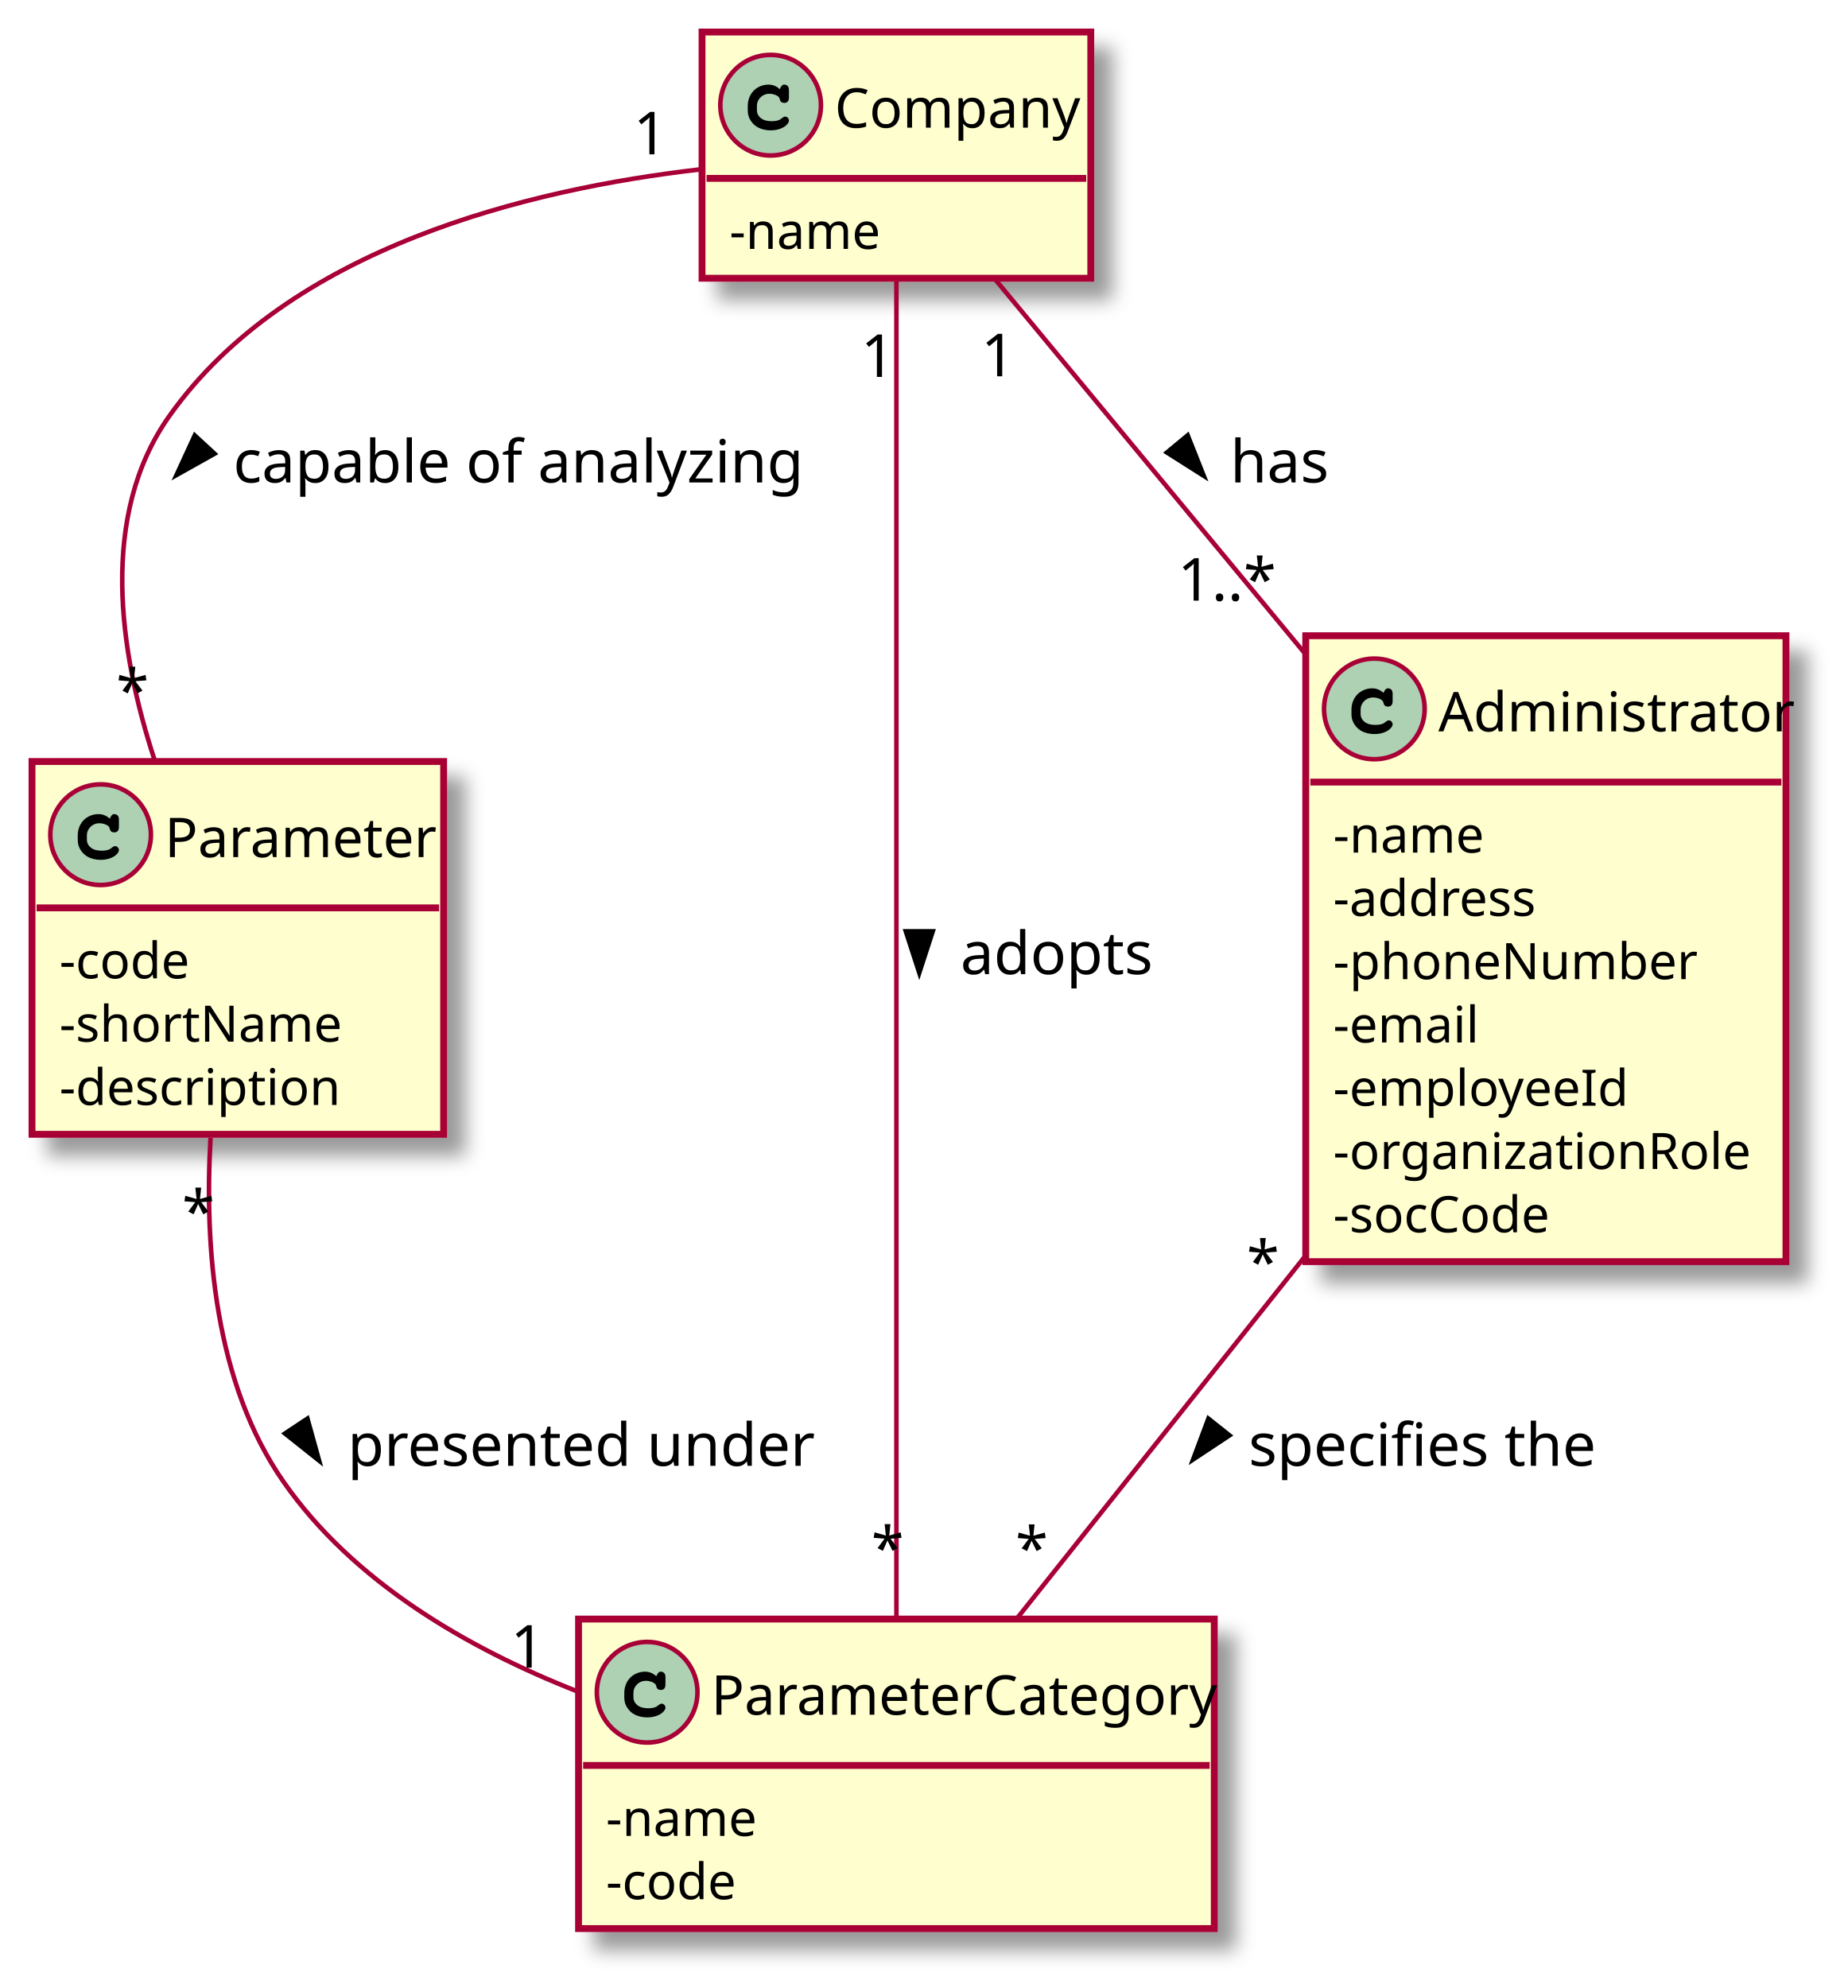
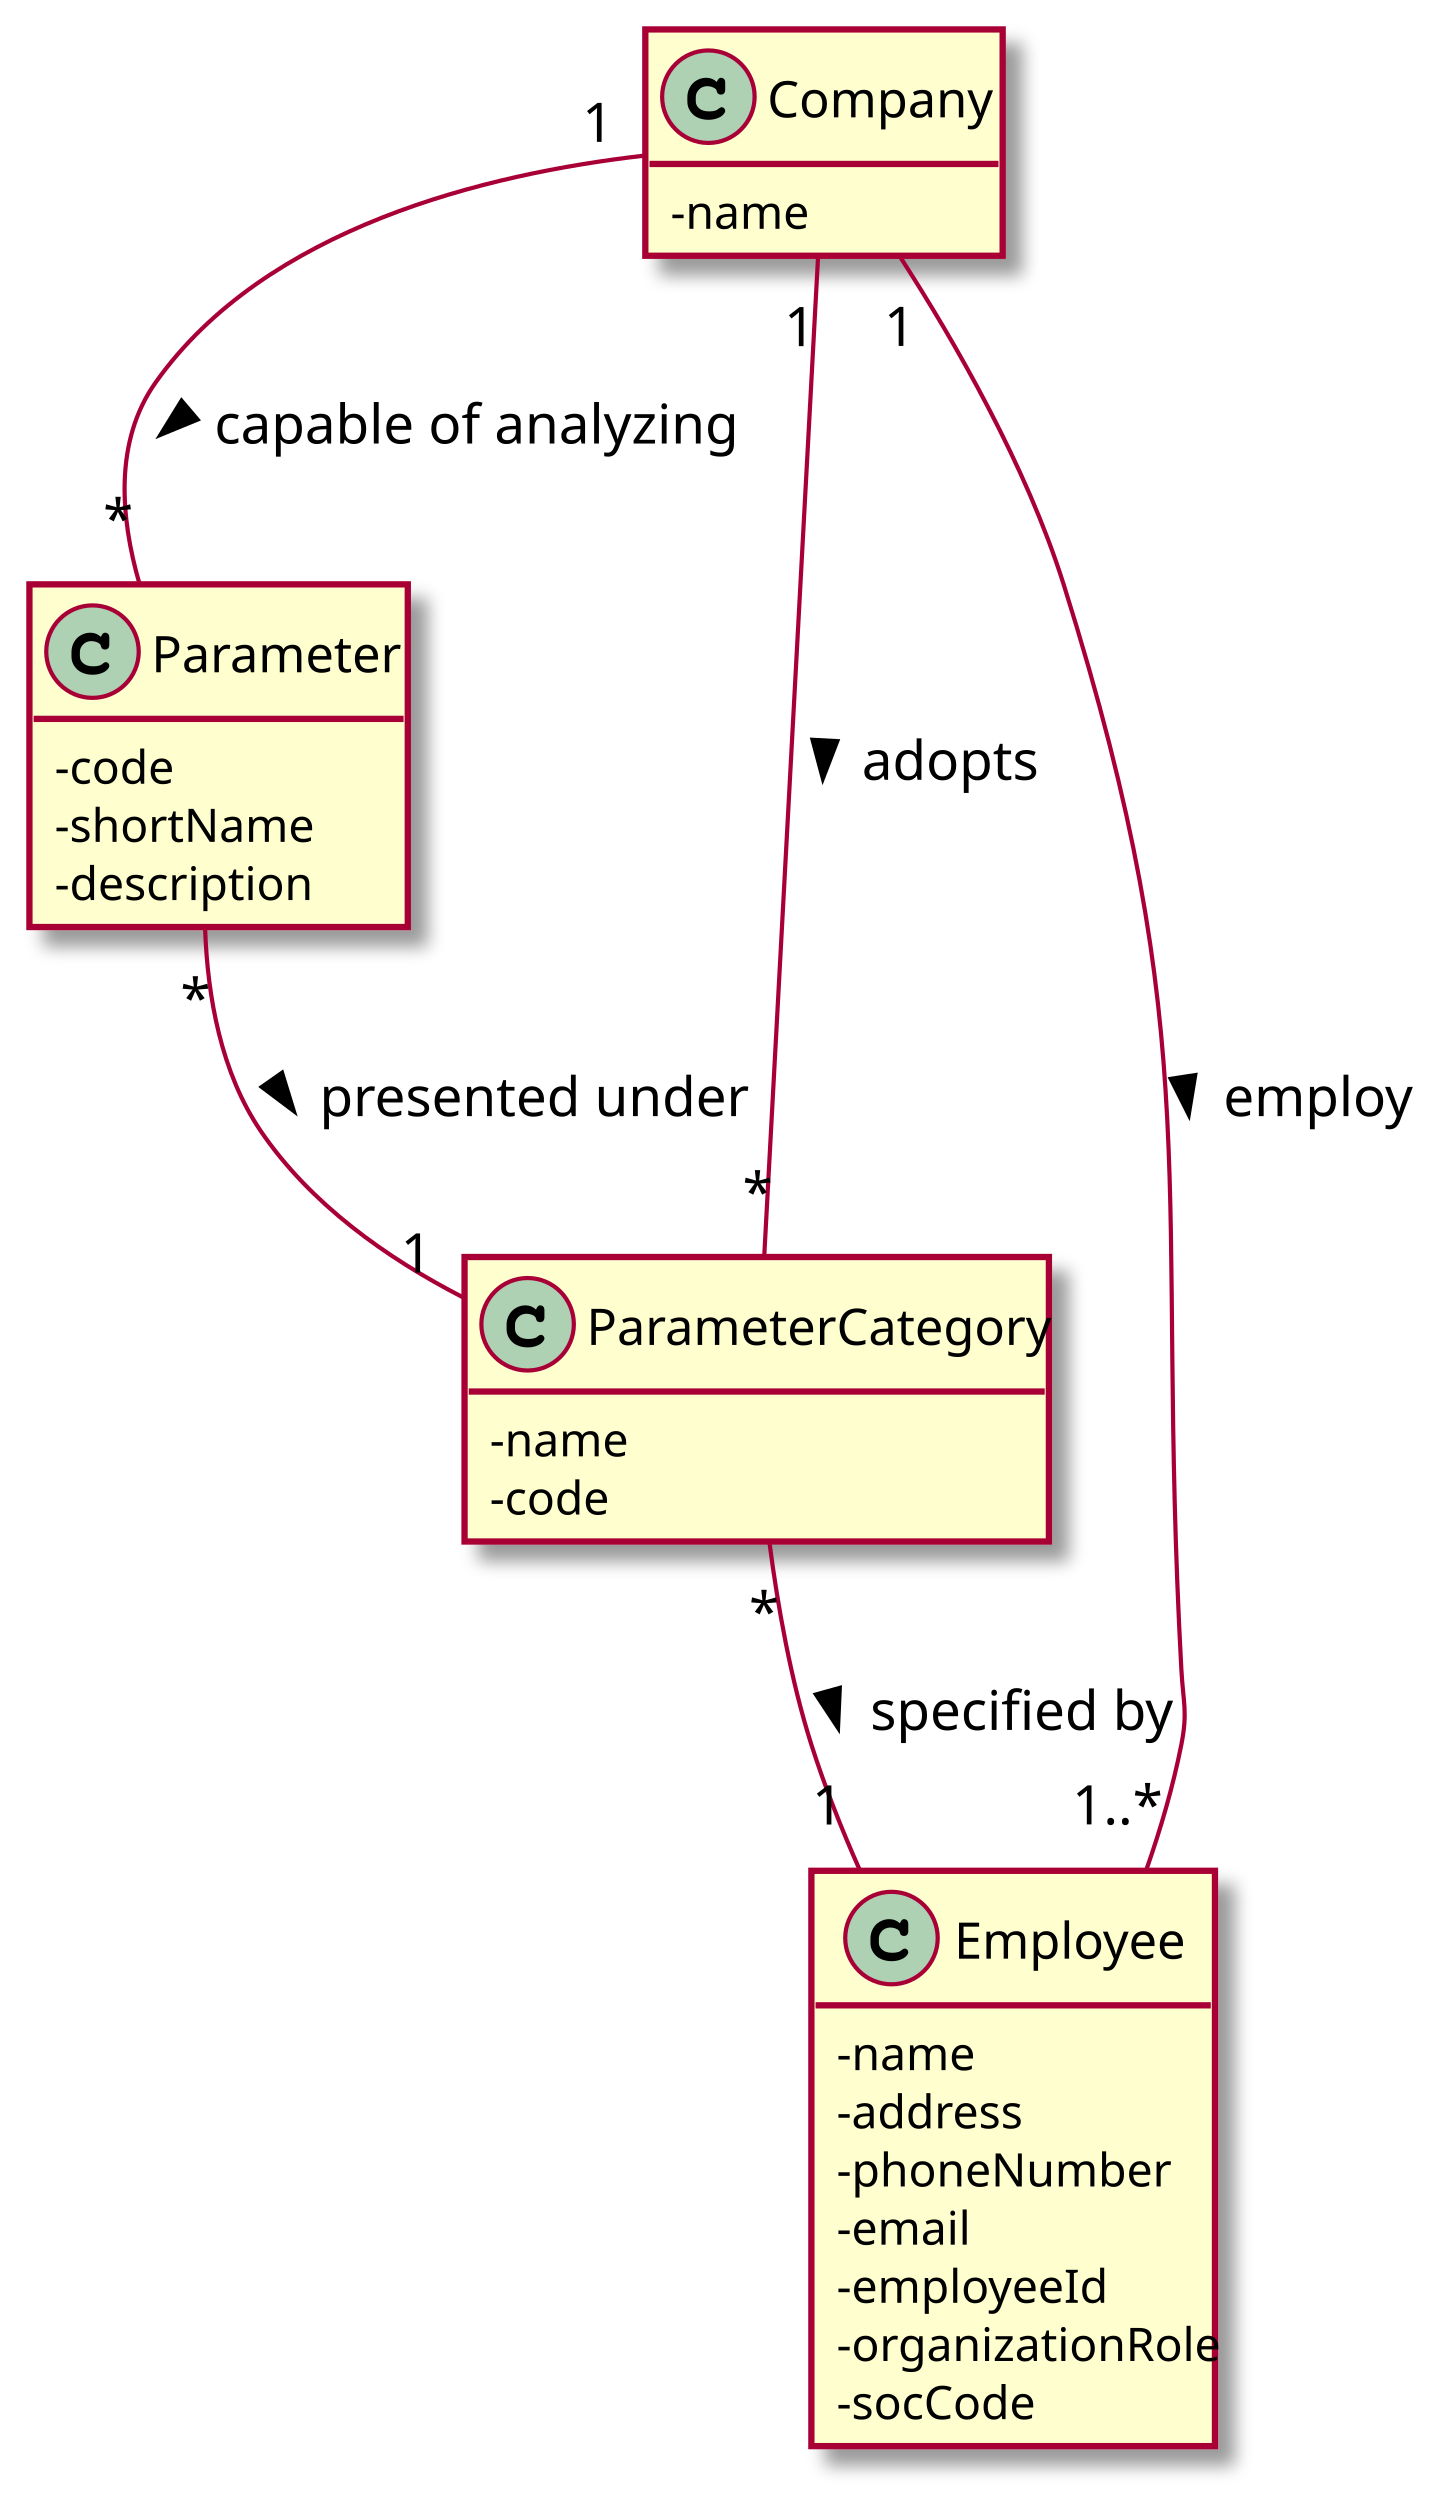
- <svg xmlns="http://www.w3.org/2000/svg" contentScriptType="application/ecmascript" contentStyleType="text/css" height="652.5px" preserveAspectRatio="none" style="width:606px;height:652px;" version="1.1" viewBox="0 0 606 652" width="606px" zoomAndPan="magnify">
+ <svg xmlns="http://www.w3.org/2000/svg" contentScriptType="application/ecmascript" contentStyleType="text/css" height="892.5px" preserveAspectRatio="none" style="width:511px;height:892px;" version="1.1" viewBox="0 0 511 892" width="511.5px" zoomAndPan="magnify">
  <defs>
-     <filter height="300%" id="fqmflcvr4gcfn" width="300%" x="-1" y="-1">
+     <filter height="300%" id="f4d8kwwyr3s3z" width="300%" x="-1" y="-1">
      <feGaussianBlur result="blurOut" stdDeviation="3.0" />
      <feColorMatrix in="blurOut" result="blurOut2" type="matrix" values="0 0 0 0 0 0 0 0 0 0 0 0 0 0 0 0 0 0 .4 0" />
      <feOffset dx="6.0" dy="6.0" in="blurOut2" result="blurOut3" />
      <feBlend in="SourceGraphic" in2="blurOut3" mode="normal" />
    </filter>
  </defs>
  <g>
-     <rect codeLine="6" fill="#FEFECE" filter="url(#fqmflcvr4gcfn)" height="80.754" id="Company" style="stroke:#A80036;stroke-width:2.25;" width="127.5" x="230.25" y="10.5" />
+     <rect codeLine="6" fill="#FEFECE" filter="url(#f4d8kwwyr3s3z)" height="80.754" id="Company" style="stroke:#A80036;stroke-width:2.25;" width="127.5" x="230.25" y="10.5" />
    <ellipse cx="252.75" cy="34.5" fill="#ADD1B2" rx="16.5" ry="16.5" style="stroke:#A80036;stroke-width:1.5;" />
    <path d="M255.75,29.25 Q256.055,28.5 256.406,28.125 Q256.758,27.75 257.156,27.75 Q257.859,27.75 258.305,28.172 Q258.75,28.594 258.75,29.578 L258.75,31.922 Q258.75,32.906 258.328,33.328 Q257.906,33.75 257.25,33.75 Q256.664,33.75 256.289,33.492 Q255.914,33.234 255.75,32.555 Q255.68,32.086 255.422,31.828 Q254.953,31.336 254.109,31.055 Q253.266,30.75 252.422,30.75 Q251.367,30.75 250.477,31.172 Q249.609,31.594 248.93,32.531 Q248.25,33.469 248.25,34.758 L248.25,36.141 Q248.25,37.688 249.516,38.719 Q250.781,39.75 253.031,39.75 Q254.367,39.75 255.305,39.445 Q255.844,39.281 256.453,38.742 Q256.852,38.438 257.062,38.344 Q257.273,38.25 257.531,38.25 Q258.023,38.25 258.375,38.648 Q258.75,39.023 258.75,39.562 Q258.75,40.078 258.234,40.688 Q257.484,41.578 256.289,42.07 Q254.719,42.75 252.797,42.75 Q250.547,42.75 248.742,41.859 Q247.289,41.156 246.258,39.633 Q245.25,38.109 245.25,36.305 L245.25,34.664 Q245.25,32.789 246.141,31.148 Q247.055,29.508 248.625,28.641 Q250.219,27.75 252,27.75 Q253.078,27.75 254.016,28.125 Q254.953,28.5 255.75,29.25 Z " fill="#000000" />
    <text fill="#000000" font-family="sans-serif" font-size="18" lengthAdjust="spacing" textLength="79.5" x="273.75" y="41.865">Company</text>
    <line style="stroke:#A80036;stroke-width:2.25;" x1="231.75" x2="356.25" y1="58.5" y2="58.5" />
    <text fill="#000000" font-family="sans-serif" font-size="16.5" lengthAdjust="spacing" textLength="45" x="239.25" y="81.628">-name</text>
-     <rect codeLine="10" fill="#FEFECE" filter="url(#fqmflcvr4gcfn)" height="122.262" id="Parameter" style="stroke:#A80036;stroke-width:2.25;" width="135" x="10.5" y="249.75" />
-     <ellipse cx="33" cy="273.75" fill="#ADD1B2" rx="16.5" ry="16.5" style="stroke:#A80036;stroke-width:1.5;" />
-     <path d="M36,268.5 Q36.305,267.75 36.656,267.375 Q37.008,267 37.406,267 Q38.109,267 38.555,267.422 Q39,267.844 39,268.828 L39,271.172 Q39,272.156 38.578,272.578 Q38.156,273 37.5,273 Q36.914,273 36.539,272.742 Q36.164,272.484 36,271.805 Q35.93,271.336 35.672,271.078 Q35.203,270.586 34.359,270.305 Q33.516,270 32.672,270 Q31.617,270 30.727,270.422 Q29.859,270.844 29.18,271.781 Q28.5,272.719 28.5,274.008 L28.5,275.391 Q28.5,276.938 29.766,277.969 Q31.031,279 33.281,279 Q34.617,279 35.555,278.695 Q36.094,278.531 36.703,277.992 Q37.102,277.688 37.312,277.594 Q37.523,277.5 37.781,277.5 Q38.273,277.5 38.625,277.898 Q39,278.273 39,278.812 Q39,279.328 38.484,279.938 Q37.734,280.828 36.539,281.32 Q34.969,282 33.047,282 Q30.797,282 28.992,281.109 Q27.539,280.406 26.508,278.883 Q25.5,277.359 25.5,275.555 L25.5,273.914 Q25.5,272.039 26.391,270.398 Q27.305,268.758 28.875,267.891 Q30.469,267 32.25,267 Q33.328,267 34.266,267.375 Q35.203,267.75 36,268.5 Z " fill="#000000" />
-     <text fill="#000000" font-family="sans-serif" font-size="18" lengthAdjust="spacing" textLength="87" x="54" y="281.115">Parameter</text>
-     <line style="stroke:#A80036;stroke-width:2.25;" x1="12" x2="144" y1="297.75" y2="297.75" />
-     <text fill="#000000" font-family="sans-serif" font-size="16.5" lengthAdjust="spacing" textLength="42" x="19.5" y="320.878">-code</text>
-     <text fill="#000000" font-family="sans-serif" font-size="16.5" lengthAdjust="spacing" textLength="84" x="19.5" y="341.632">-shortName</text>
-     <text fill="#000000" font-family="sans-serif" font-size="16.5" lengthAdjust="spacing" textLength="85.5" x="19.5" y="362.386">-description</text>
-     <rect codeLine="16" fill="#FEFECE" filter="url(#fqmflcvr4gcfn)" height="101.508" id="ParameterCategory" style="stroke:#A80036;stroke-width:2.25;" width="208.5" x="189.75" y="531" />
-     <ellipse cx="212.25" cy="555" fill="#ADD1B2" rx="16.5" ry="16.5" style="stroke:#A80036;stroke-width:1.5;" />
-     <path d="M215.25,549.75 Q215.555,549 215.906,548.625 Q216.258,548.25 216.656,548.25 Q217.359,548.25 217.805,548.672 Q218.25,549.094 218.25,550.078 L218.25,552.422 Q218.25,553.406 217.828,553.828 Q217.406,554.25 216.75,554.25 Q216.164,554.25 215.789,553.992 Q215.414,553.734 215.25,553.055 Q215.18,552.586 214.922,552.328 Q214.453,551.836 213.609,551.555 Q212.766,551.25 211.922,551.25 Q210.867,551.25 209.977,551.672 Q209.109,552.094 208.43,553.031 Q207.75,553.969 207.75,555.258 L207.75,556.641 Q207.75,558.188 209.016,559.219 Q210.281,560.25 212.531,560.25 Q213.867,560.25 214.805,559.945 Q215.344,559.781 215.953,559.242 Q216.352,558.938 216.562,558.844 Q216.773,558.75 217.031,558.75 Q217.523,558.75 217.875,559.148 Q218.25,559.523 218.25,560.062 Q218.25,560.578 217.734,561.188 Q216.984,562.078 215.789,562.57 Q214.219,563.25 212.297,563.25 Q210.047,563.25 208.242,562.359 Q206.789,561.656 205.758,560.133 Q204.75,558.609 204.75,556.805 L204.75,555.164 Q204.75,553.289 205.641,551.648 Q206.555,550.008 208.125,549.141 Q209.719,548.25 211.5,548.25 Q212.578,548.25 213.516,548.625 Q214.453,549 215.25,549.75 Z " fill="#000000" />
-     <text fill="#000000" font-family="sans-serif" font-size="18" lengthAdjust="spacing" textLength="160.5" x="233.25" y="562.365">ParameterCategory</text>
-     <line style="stroke:#A80036;stroke-width:2.25;" x1="191.25" x2="396.75" y1="579" y2="579" />
-     <text fill="#000000" font-family="sans-serif" font-size="16.5" lengthAdjust="spacing" textLength="45" x="198.75" y="602.128">-name</text>
-     <text fill="#000000" font-family="sans-serif" font-size="16.5" lengthAdjust="spacing" textLength="42" x="198.75" y="622.882">-code</text>
-     <rect codeLine="21" fill="#FEFECE" filter="url(#fqmflcvr4gcfn)" height="205.277" id="Administrator" style="stroke:#A80036;stroke-width:2.25;" width="157.5" x="428.25" y="208.5" />
-     <ellipse cx="450.75" cy="232.5" fill="#ADD1B2" rx="16.5" ry="16.5" style="stroke:#A80036;stroke-width:1.5;" />
-     <path d="M453.75,227.25 Q454.055,226.5 454.406,226.125 Q454.758,225.75 455.156,225.75 Q455.859,225.75 456.305,226.172 Q456.75,226.594 456.75,227.578 L456.75,229.922 Q456.75,230.906 456.328,231.328 Q455.906,231.75 455.25,231.75 Q454.664,231.75 454.289,231.492 Q453.914,231.234 453.75,230.555 Q453.68,230.086 453.422,229.828 Q452.953,229.336 452.109,229.055 Q451.266,228.75 450.422,228.75 Q449.367,228.75 448.477,229.172 Q447.609,229.594 446.93,230.531 Q446.25,231.469 446.25,232.758 L446.25,234.141 Q446.25,235.688 447.516,236.719 Q448.781,237.75 451.031,237.75 Q452.367,237.75 453.305,237.445 Q453.844,237.281 454.453,236.742 Q454.852,236.438 455.062,236.344 Q455.273,236.25 455.531,236.25 Q456.023,236.25 456.375,236.648 Q456.75,237.023 456.75,237.562 Q456.75,238.078 456.234,238.688 Q455.484,239.578 454.289,240.07 Q452.719,240.75 450.797,240.75 Q448.547,240.75 446.742,239.859 Q445.289,239.156 444.258,237.633 Q443.25,236.109 443.25,234.305 L443.25,232.664 Q443.25,230.789 444.141,229.148 Q445.055,227.508 446.625,226.641 Q448.219,225.75 450,225.75 Q451.078,225.75 452.016,226.125 Q452.953,226.5 453.75,227.25 Z " fill="#000000" />
-     <text fill="#000000" font-family="sans-serif" font-size="18" lengthAdjust="spacing" textLength="109.5" x="471.75" y="239.865">Administrator</text>
-     <line style="stroke:#A80036;stroke-width:2.25;" x1="429.75" x2="584.25" y1="256.5" y2="256.5" />
-     <text fill="#000000" font-family="sans-serif" font-size="16.5" lengthAdjust="spacing" textLength="45" x="437.25" y="279.628">-name</text>
-     <text fill="#000000" font-family="sans-serif" font-size="16.5" lengthAdjust="spacing" textLength="66" x="437.25" y="300.382">-address</text>
-     <text fill="#000000" font-family="sans-serif" font-size="16.5" lengthAdjust="spacing" textLength="106.5" x="437.25" y="321.136">-phoneNumber</text>
-     <text fill="#000000" font-family="sans-serif" font-size="16.5" lengthAdjust="spacing" textLength="42" x="437.25" y="341.89">-email</text>
-     <text fill="#000000" font-family="sans-serif" font-size="16.5" lengthAdjust="spacing" textLength="87" x="437.25" y="362.644">-employeeId</text>
-     <text fill="#000000" font-family="sans-serif" font-size="16.5" lengthAdjust="spacing" textLength="126" x="437.25" y="383.398">-organizationRole</text>
-     <text fill="#000000" font-family="sans-serif" font-size="16.5" lengthAdjust="spacing" textLength="70.5" x="437.25" y="404.152">-socCode</text>
-     <path codeLine="31" d="M229.74,55.545 C173.445,62.01 94.695,81.15 55.5,136.5 C32.535,168.93 38.97,213.54 50.73,249.36 " fill="none" id="Company-Parameter" style="stroke:#A80036;stroke-width:1.5;" />
-     <polygon fill="#000000" points="57.911,155.773,70.355,148.797,63.878,142.815,57.911,155.773" style="stroke:#000000;stroke-width:1.5;" />
+     <rect codeLine="10" fill="#FEFECE" filter="url(#f4d8kwwyr3s3z)" height="122.262" id="Parameter" style="stroke:#A80036;stroke-width:2.25;" width="135" x="10.5" y="208.5" />
+     <ellipse cx="33" cy="232.5" fill="#ADD1B2" rx="16.5" ry="16.5" style="stroke:#A80036;stroke-width:1.5;" />
+     <path d="M36,227.25 Q36.305,226.5 36.656,226.125 Q37.008,225.75 37.406,225.75 Q38.109,225.75 38.555,226.172 Q39,226.594 39,227.578 L39,229.922 Q39,230.906 38.578,231.328 Q38.156,231.75 37.5,231.75 Q36.914,231.75 36.539,231.492 Q36.164,231.234 36,230.555 Q35.93,230.086 35.672,229.828 Q35.203,229.336 34.359,229.055 Q33.516,228.75 32.672,228.75 Q31.617,228.75 30.727,229.172 Q29.859,229.594 29.18,230.531 Q28.5,231.469 28.5,232.758 L28.5,234.141 Q28.5,235.688 29.766,236.719 Q31.031,237.75 33.281,237.75 Q34.617,237.75 35.555,237.445 Q36.094,237.281 36.703,236.742 Q37.102,236.438 37.312,236.344 Q37.523,236.25 37.781,236.25 Q38.273,236.25 38.625,236.648 Q39,237.023 39,237.562 Q39,238.078 38.484,238.688 Q37.734,239.578 36.539,240.07 Q34.969,240.75 33.047,240.75 Q30.797,240.75 28.992,239.859 Q27.539,239.156 26.508,237.633 Q25.5,236.109 25.5,234.305 L25.5,232.664 Q25.5,230.789 26.391,229.148 Q27.305,227.508 28.875,226.641 Q30.469,225.75 32.25,225.75 Q33.328,225.75 34.266,226.125 Q35.203,226.5 36,227.25 Z " fill="#000000" />
+     <text fill="#000000" font-family="sans-serif" font-size="18" lengthAdjust="spacing" textLength="87" x="54" y="239.865">Parameter</text>
+     <line style="stroke:#A80036;stroke-width:2.25;" x1="12" x2="144" y1="256.5" y2="256.5" />
+     <text fill="#000000" font-family="sans-serif" font-size="16.5" lengthAdjust="spacing" textLength="42" x="19.5" y="279.628">-code</text>
+     <text fill="#000000" font-family="sans-serif" font-size="16.5" lengthAdjust="spacing" textLength="84" x="19.5" y="300.382">-shortName</text>
+     <text fill="#000000" font-family="sans-serif" font-size="16.5" lengthAdjust="spacing" textLength="85.5" x="19.5" y="321.136">-description</text>
+     <rect codeLine="16" fill="#FEFECE" filter="url(#f4d8kwwyr3s3z)" height="101.508" id="ParameterCategory" style="stroke:#A80036;stroke-width:2.25;" width="208.5" x="165.75" y="448.5" />
+     <ellipse cx="188.25" cy="472.5" fill="#ADD1B2" rx="16.5" ry="16.5" style="stroke:#A80036;stroke-width:1.5;" />
+     <path d="M191.25,467.25 Q191.555,466.5 191.906,466.125 Q192.258,465.75 192.656,465.75 Q193.359,465.75 193.805,466.172 Q194.25,466.594 194.25,467.578 L194.25,469.922 Q194.25,470.906 193.828,471.328 Q193.406,471.75 192.75,471.75 Q192.164,471.75 191.789,471.492 Q191.414,471.234 191.25,470.555 Q191.18,470.086 190.922,469.828 Q190.453,469.336 189.609,469.055 Q188.766,468.75 187.922,468.75 Q186.867,468.75 185.977,469.172 Q185.109,469.594 184.43,470.531 Q183.75,471.469 183.75,472.758 L183.75,474.141 Q183.75,475.688 185.016,476.719 Q186.281,477.75 188.531,477.75 Q189.867,477.75 190.805,477.445 Q191.344,477.281 191.953,476.742 Q192.352,476.438 192.562,476.344 Q192.773,476.25 193.031,476.25 Q193.523,476.25 193.875,476.648 Q194.25,477.023 194.25,477.562 Q194.25,478.078 193.734,478.688 Q192.984,479.578 191.789,480.07 Q190.219,480.75 188.297,480.75 Q186.047,480.75 184.242,479.859 Q182.789,479.156 181.758,477.633 Q180.75,476.109 180.75,474.305 L180.75,472.664 Q180.75,470.789 181.641,469.148 Q182.555,467.508 184.125,466.641 Q185.719,465.75 187.5,465.75 Q188.578,465.75 189.516,466.125 Q190.453,466.5 191.25,467.25 Z " fill="#000000" />
+     <text fill="#000000" font-family="sans-serif" font-size="18" lengthAdjust="spacing" textLength="160.5" x="209.25" y="479.865">ParameterCategory</text>
+     <line style="stroke:#A80036;stroke-width:2.25;" x1="167.25" x2="372.75" y1="496.5" y2="496.5" />
+     <text fill="#000000" font-family="sans-serif" font-size="16.5" lengthAdjust="spacing" textLength="45" x="174.75" y="519.628">-name</text>
+     <text fill="#000000" font-family="sans-serif" font-size="16.5" lengthAdjust="spacing" textLength="42" x="174.75" y="540.382">-code</text>
+     <rect codeLine="21" fill="#FEFECE" filter="url(#f4d8kwwyr3s3z)" height="205.277" id="Employee" style="stroke:#A80036;stroke-width:2.25;" width="144" x="289.5" y="667.5" />
+     <ellipse cx="318.075" cy="691.5" fill="#ADD1B2" rx="16.5" ry="16.5" style="stroke:#A80036;stroke-width:1.5;" />
+     <path d="M321.075,686.25 Q321.38,685.5 321.731,685.125 Q322.083,684.75 322.481,684.75 Q323.184,684.75 323.63,685.172 Q324.075,685.594 324.075,686.578 L324.075,688.922 Q324.075,689.906 323.653,690.328 Q323.231,690.75 322.575,690.75 Q321.989,690.75 321.614,690.492 Q321.239,690.234 321.075,689.555 Q321.005,689.086 320.747,688.828 Q320.278,688.336 319.434,688.055 Q318.591,687.75 317.747,687.75 Q316.692,687.75 315.802,688.172 Q314.934,688.594 314.255,689.531 Q313.575,690.469 313.575,691.758 L313.575,693.141 Q313.575,694.688 314.841,695.719 Q316.106,696.75 318.356,696.75 Q319.692,696.75 320.63,696.445 Q321.169,696.281 321.778,695.742 Q322.177,695.438 322.387,695.344 Q322.598,695.25 322.856,695.25 Q323.348,695.25 323.7,695.648 Q324.075,696.023 324.075,696.562 Q324.075,697.078 323.559,697.688 Q322.809,698.578 321.614,699.07 Q320.044,699.75 318.122,699.75 Q315.872,699.75 314.067,698.859 Q312.614,698.156 311.583,696.633 Q310.575,695.109 310.575,693.305 L310.575,691.664 Q310.575,689.789 311.466,688.148 Q312.38,686.508 313.95,685.641 Q315.544,684.75 317.325,684.75 Q318.403,684.75 319.341,685.125 Q320.278,685.5 321.075,686.25 Z " fill="#000000" />
+     <text fill="#000000" font-family="sans-serif" font-size="18" lengthAdjust="spacing" textLength="82.5" x="340.425" y="698.865">Employee</text>
+     <line style="stroke:#A80036;stroke-width:2.25;" x1="291" x2="432" y1="715.5" y2="715.5" />
+     <text fill="#000000" font-family="sans-serif" font-size="16.5" lengthAdjust="spacing" textLength="45" x="298.5" y="738.628">-name</text>
+     <text fill="#000000" font-family="sans-serif" font-size="16.5" lengthAdjust="spacing" textLength="66" x="298.5" y="759.382">-address</text>
+     <text fill="#000000" font-family="sans-serif" font-size="16.5" lengthAdjust="spacing" textLength="106.5" x="298.5" y="780.136">-phoneNumber</text>
+     <text fill="#000000" font-family="sans-serif" font-size="16.5" lengthAdjust="spacing" textLength="42" x="298.5" y="800.89">-email</text>
+     <text fill="#000000" font-family="sans-serif" font-size="16.5" lengthAdjust="spacing" textLength="87" x="298.5" y="821.644">-employeeId</text>
+     <text fill="#000000" font-family="sans-serif" font-size="16.5" lengthAdjust="spacing" textLength="126" x="298.5" y="842.398">-organizationRole</text>
+     <text fill="#000000" font-family="sans-serif" font-size="16.5" lengthAdjust="spacing" textLength="70.5" x="298.5" y="863.152">-socCode</text>
+     <path codeLine="31" d="M229.74,55.545 C173.445,62.01 94.695,81.15 55.5,136.5 C40.86,157.185 42.765,184.185 49.785,208.365 " fill="none" id="Company-Parameter" style="stroke:#A80036;stroke-width:1.5;" />
+     <polygon fill="#000000" points="57.283,155.118,70.478,149.696,64.771,142.976,57.283,155.118" style="stroke:#000000;stroke-width:1.5;" />
    <text fill="#000000" font-family="sans-serif" font-size="19.5" lengthAdjust="spacing" textLength="177" x="76.5" y="158.243">capable of analyzing</text>
    <text fill="#000000" font-family="sans-serif" font-size="19.5" lengthAdjust="spacing" textLength="10.5" x="207.727" y="50.617">1</text>
-     <text fill="#000000" font-family="sans-serif" font-size="19.5" lengthAdjust="spacing" textLength="7.5" x="38.092" y="233.47">*</text>
-     <path codeLine="32" d="M294,91.755 C294,186.27 294,426.405 294,530.79 " fill="none" id="Company-ParameterCategory" style="stroke:#A80036;stroke-width:1.5;" />
-     <polygon fill="#000000" points="301.5,319.014,305.908,305.446,297.092,305.446,301.5,319.014" style="stroke:#000000;stroke-width:1.5;" />
-     <text fill="#000000" font-family="sans-serif" font-size="19.5" lengthAdjust="spacing" textLength="58.5" x="315" y="319.493">adopts</text>
-     <text fill="#000000" font-family="sans-serif" font-size="19.5" lengthAdjust="spacing" textLength="10.5" x="282.352" y="123.622">1</text>
-     <text fill="#000000" font-family="sans-serif" font-size="19.5" lengthAdjust="spacing" textLength="7.5" x="285.762" y="514.689">*</text>
-     <path codeLine="33" d="M326.355,91.575 C353.355,124.185 392.97,172.035 428.235,214.62 " fill="none" id="Company-Administrator" style="stroke:#A80036;stroke-width:1.5;" />
-     <polygon fill="#000000" points="394.783,156.041,389.526,142.779,382.735,148.402,394.783,156.041" style="stroke:#000000;stroke-width:1.5;" />
-     <text fill="#000000" font-family="sans-serif" font-size="19.5" lengthAdjust="spacing" textLength="31.5" x="403.5" y="158.243">has</text>
-     <text fill="#000000" font-family="sans-serif" font-size="19.5" lengthAdjust="spacing" textLength="10.5" x="321.784" y="123.403">1</text>
-     <text fill="#000000" font-family="sans-serif" font-size="19.5" lengthAdjust="spacing" textLength="30" x="386.221" y="196.993">1..*</text>
-     <path codeLine="34" d="M69.06,373.125 C66.99,408.945 70.38,453.555 93,486 C115.83,518.745 153.045,540.45 189.3,554.7 " fill="none" id="Parameter-ParameterCategory" style="stroke:#A80036;stroke-width:1.5;" />
-     <polygon fill="#000000" points="104.641,479.017,100.826,465.271,93.474,470.139,104.641,479.017" style="stroke:#000000;stroke-width:1.5;" />
-     <text fill="#000000" font-family="sans-serif" font-size="19.5" lengthAdjust="spacing" textLength="139.5" x="114" y="480.743">presented under</text>
-     <text fill="#000000" font-family="sans-serif" font-size="19.5" lengthAdjust="spacing" textLength="7.5" x="59.696" y="404.311">*</text>
-     <text fill="#000000" font-family="sans-serif" font-size="19.5" lengthAdjust="spacing" textLength="10.5" x="167.461" y="546.942">1</text>
-     <path codeLine="35" d="M427.995,412.065 C395.79,452.55 359.985,497.55 333.495,530.85 " fill="none" id="Administrator-ParameterCategory" style="stroke:#A80036;stroke-width:1.5;" />
-     <polygon fill="#000000" points="391.331,478.633,403.227,470.76,396.328,465.271,391.331,478.633" style="stroke:#000000;stroke-width:1.5;" />
-     <text fill="#000000" font-family="sans-serif" font-size="19.5" lengthAdjust="spacing" textLength="109.5" x="409.5" y="480.743">specifies the</text>
-     <text fill="#000000" font-family="sans-serif" font-size="19.5" lengthAdjust="spacing" textLength="7.5" x="408.858" y="420.85">*</text>
-     <text fill="#000000" font-family="sans-serif" font-size="19.5" lengthAdjust="spacing" textLength="7.5" x="333.032" y="514.76">*</text>
+     <text fill="#000000" font-family="sans-serif" font-size="19.5" lengthAdjust="spacing" textLength="7.5" x="36.791" y="192.06">*</text>
+     <path codeLine="32" d="M291.885,91.65 C287.52,172.755 277.485,359.025 272.67,448.395 " fill="none" id="Company-ParameterCategory" style="stroke:#A80036;stroke-width:1.5;" />
+     <polygon fill="#000000" points="293.597,277.753,298.728,264.442,289.924,263.968,293.597,277.753" style="stroke:#000000;stroke-width:1.5;" />
+     <text fill="#000000" font-family="sans-serif" font-size="19.5" lengthAdjust="spacing" textLength="58.5" x="307.5" y="278.243">adopts</text>
+     <text fill="#000000" font-family="sans-serif" font-size="19.5" lengthAdjust="spacing" textLength="10.5" x="279.774" y="123.495">1</text>
+     <text fill="#000000" font-family="sans-serif" font-size="19.5" lengthAdjust="spacing" textLength="7.5" x="264.957" y="432.314">*</text>
+     <path codeLine="33" d="M321.12,91.59 C340.77,122.025 366.15,166.08 379.5,208.5 C431.415,373.545 412.155,422.745 421.5,595.5 C422.145,607.485 423.825,610.725 421.5,622.5 C418.575,637.305 414.15,652.5 408.975,667.245 " fill="none" id="Company-Employee" style="stroke:#A80036;stroke-width:1.5;" />
+     <polygon fill="#000000" points="424.132,397.678,426.442,383.6,417.727,384.931,424.132,397.678" style="stroke:#000000;stroke-width:1.5;" />
+     <text fill="#000000" font-family="sans-serif" font-size="19.5" lengthAdjust="spacing" textLength="63" x="436.5" y="398.243">employ</text>
+     <text fill="#000000" font-family="sans-serif" font-size="19.5" lengthAdjust="spacing" textLength="10.5" x="315.404" y="123.421">1</text>
+     <text fill="#000000" font-family="sans-serif" font-size="19.5" lengthAdjust="spacing" textLength="30" x="382.527" y="650.95">1..*</text>
+     <path codeLine="34" d="M73.185,331.515 C74.055,355.695 78.87,382.71 93,403.5 C110.625,429.435 137.73,448.815 165.465,463.035 " fill="none" id="Parameter-ParameterCategory" style="stroke:#A80036;stroke-width:1.5;" />
+     <polygon fill="#000000" points="104.808,396.403,100.624,382.765,93.406,387.829,104.808,396.403" style="stroke:#000000;stroke-width:1.5;" />
+     <text fill="#000000" font-family="sans-serif" font-size="19.5" lengthAdjust="spacing" textLength="139.5" x="114" y="398.243">presented under</text>
+     <text fill="#000000" font-family="sans-serif" font-size="19.5" lengthAdjust="spacing" textLength="7.5" x="64.374" y="363.112">*</text>
+     <text fill="#000000" font-family="sans-serif" font-size="19.5" lengthAdjust="spacing" textLength="10.5" x="142.957" y="454.033">1</text>
+     <path codeLine="35" d="M274.605,550.845 C277.515,573.135 282.18,599.49 289.5,622.5 C294.225,637.335 300.24,652.545 306.78,667.275 " fill="none" id="ParameterCategory-Employee" style="stroke:#A80036;stroke-width:1.5;" />
+     <polygon fill="#000000" points="298.998,616.493,299.633,602.241,291.135,604.59,298.998,616.493" style="stroke:#000000;stroke-width:1.5;" />
+     <text fill="#000000" font-family="sans-serif" font-size="19.5" lengthAdjust="spacing" textLength="103.5" x="310.5" y="617.243">specified by</text>
+     <text fill="#000000" font-family="sans-serif" font-size="19.5" lengthAdjust="spacing" textLength="7.5" x="267.252" y="582.063">*</text>
+     <text fill="#000000" font-family="sans-serif" font-size="19.5" lengthAdjust="spacing" textLength="10.5" x="289.721" y="650.983">1</text>
  </g>
</svg>
